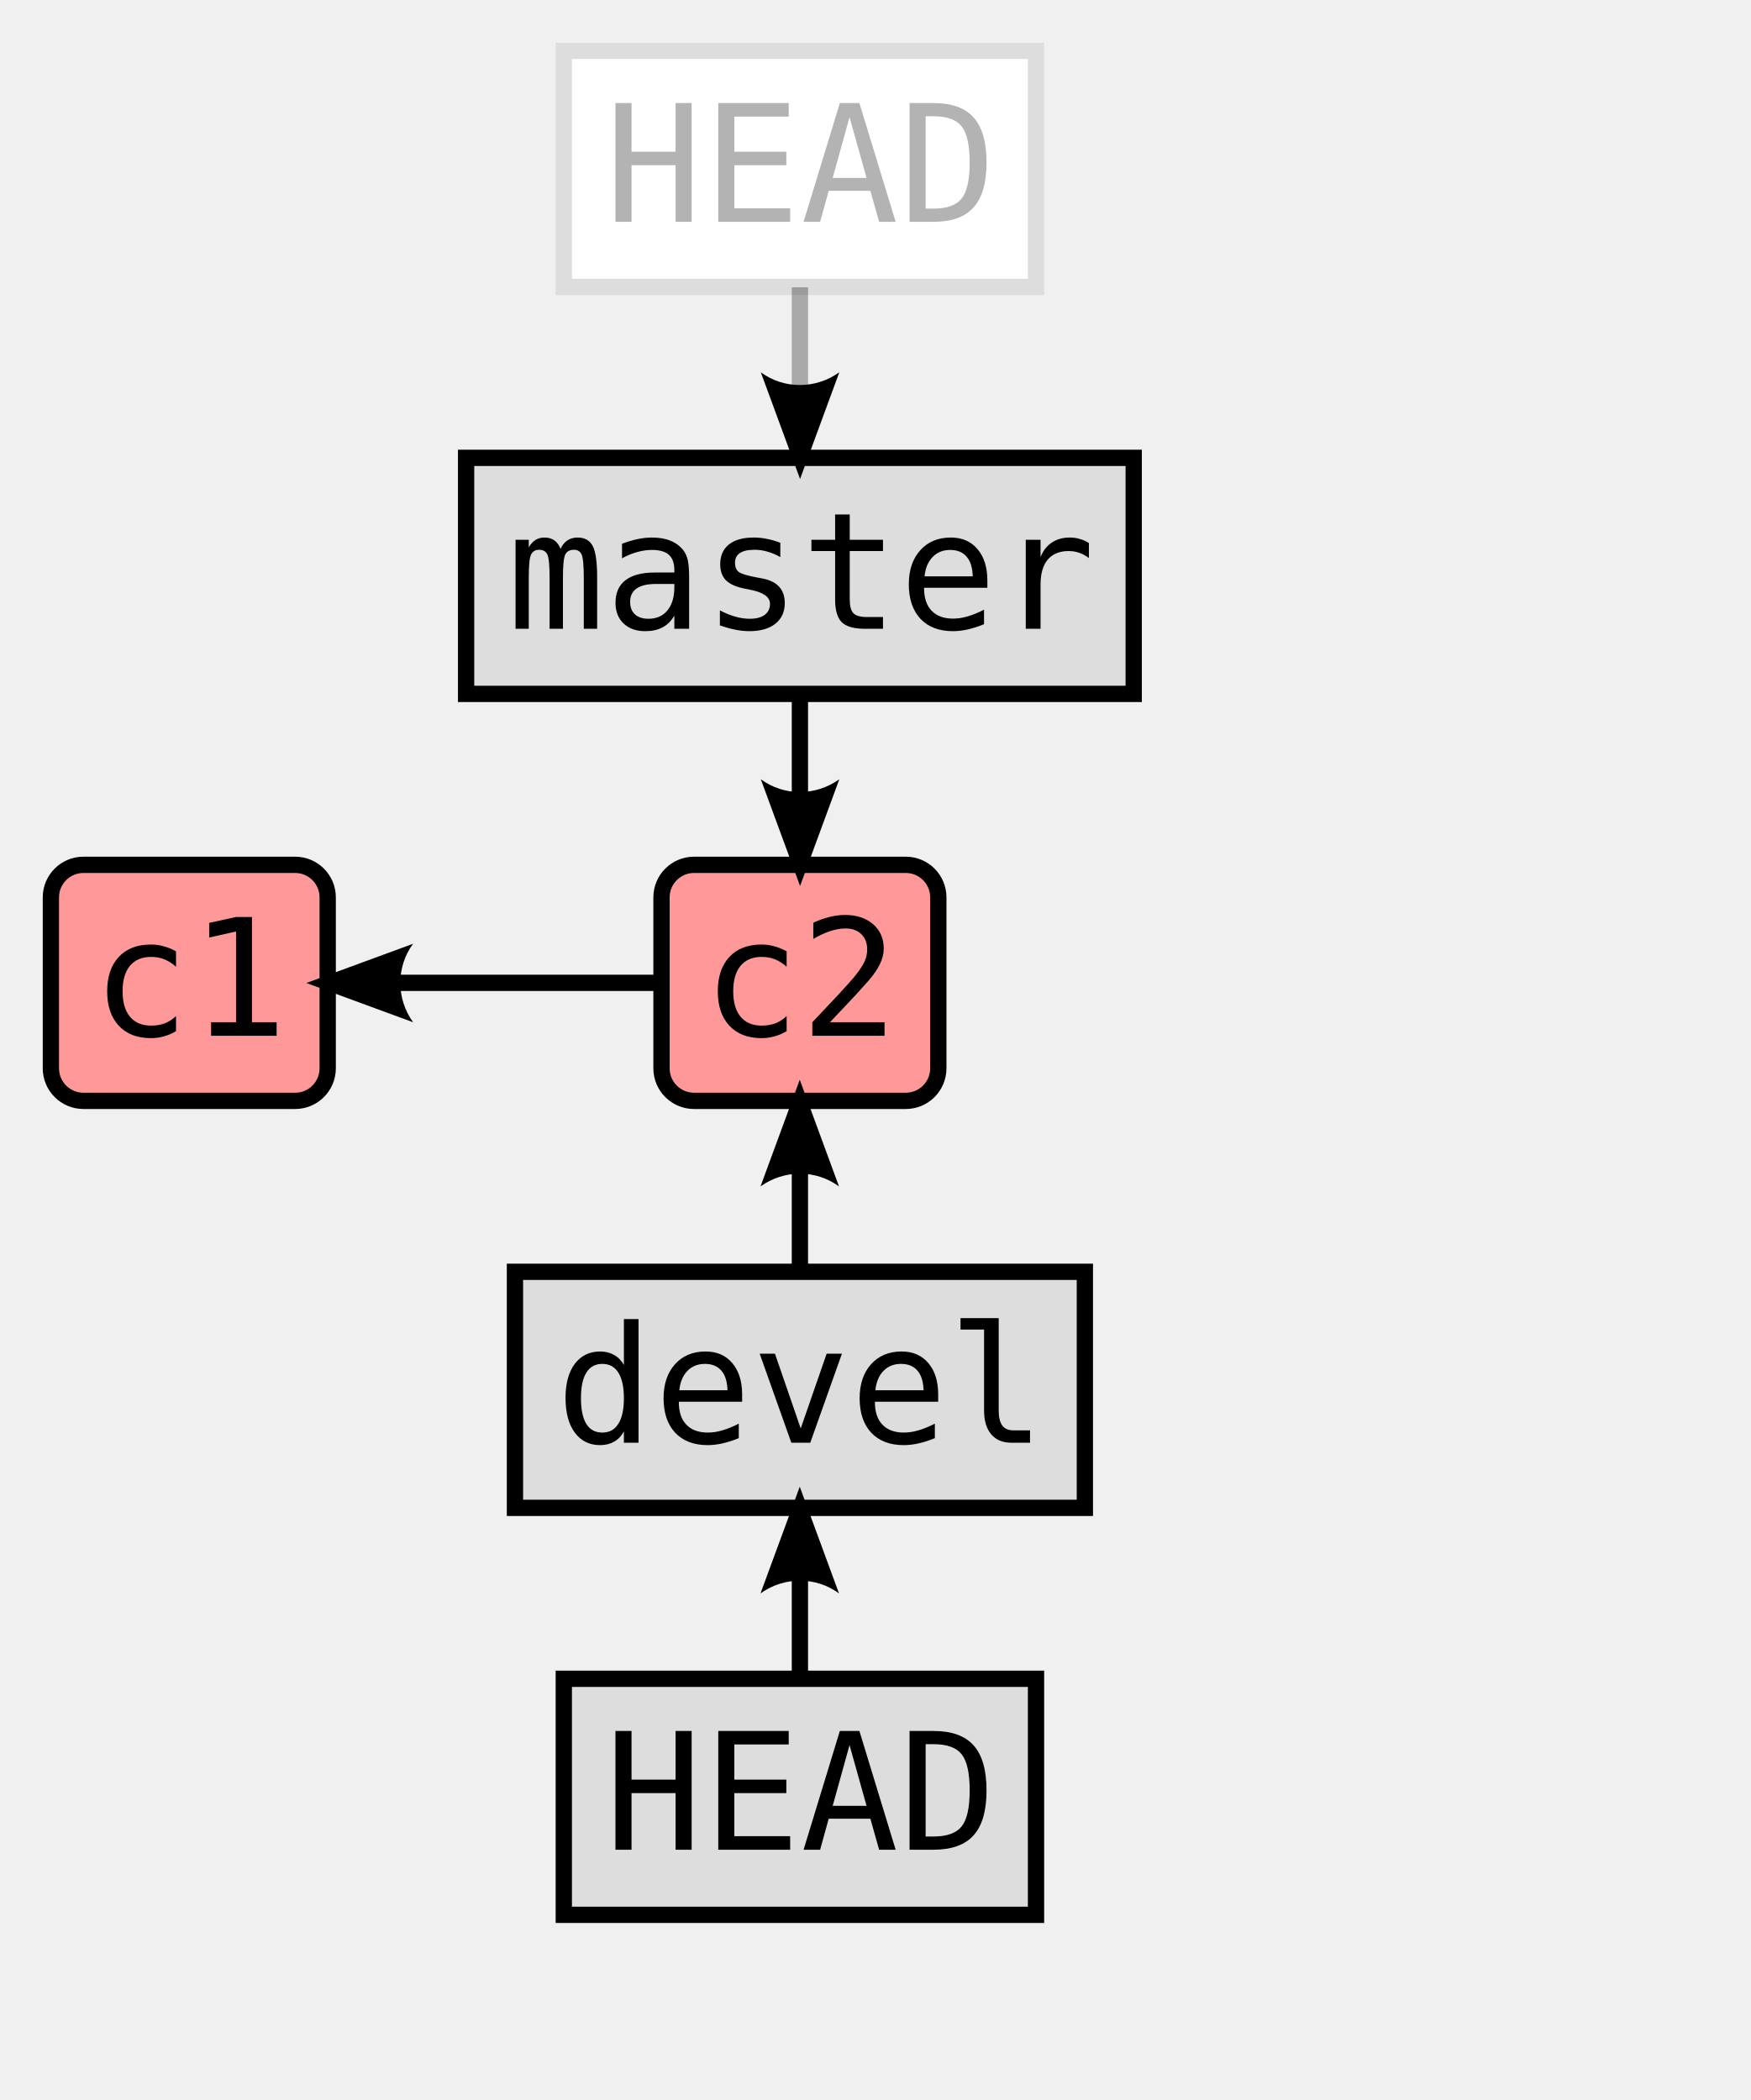
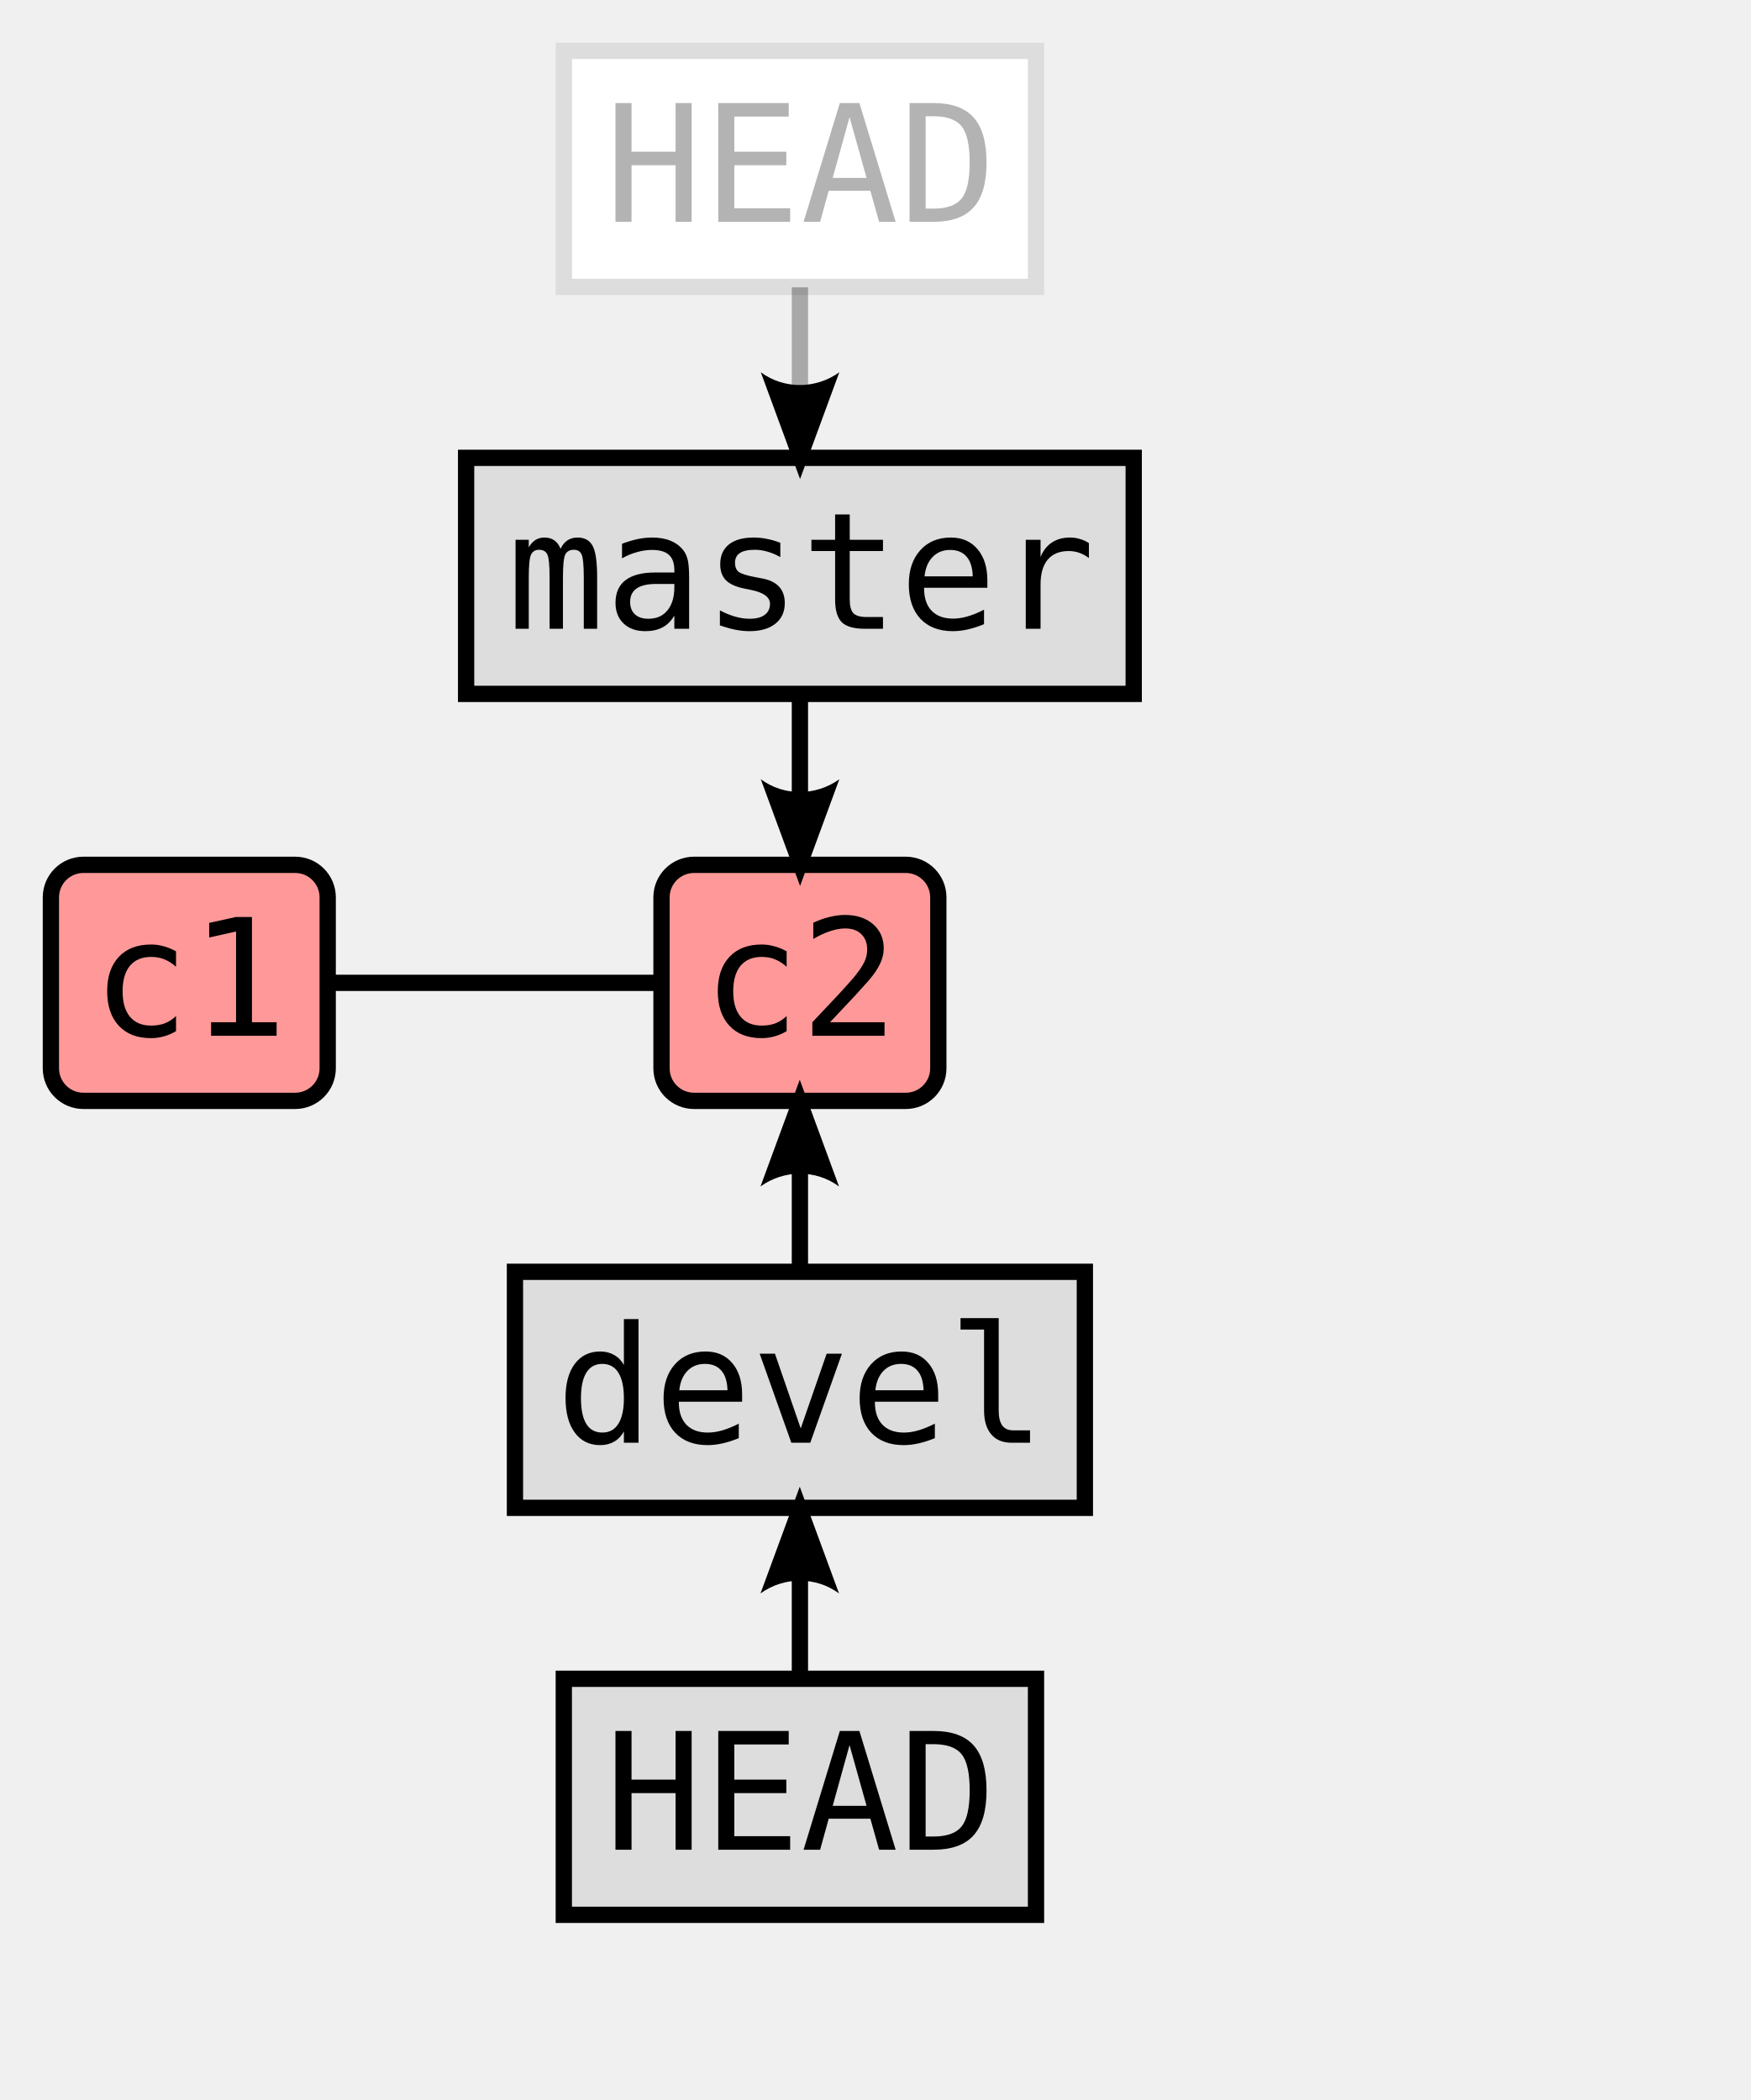
<svg xmlns="http://www.w3.org/2000/svg" width="172" height="206.4" id="svg2" version="1.1">
  <defs id="defs4">
    <marker orient="auto" refY="0.0" refX="0.0" id="Arrow2Mend" style="overflow:visible;">
      <path id="path3786" style="fill-rule:evenodd;stroke-width:0.625;stroke-linejoin:round;" d="M 8.719,4.034 L -2.207,0.016 L 8.719,-4.002 C 6.973,-1.63 6.983,1.616 8.719,4.034 z " transform="scale(0.6) rotate(180) translate(0,0)" />
    </marker>
  </defs>
  <g id="layer1">
    <rect style="fill:#ff9999;stroke:#000000;stroke-width:1.6;stroke-miterlimit:4;stroke-dasharray:none" id="rect2989" width="27.2" height="23.2" x="5" y="85" ry="3.2" />
    <text xml:space="preserve" style="font-size:16px;font-style:normal;font-weight:normal;line-height:125%;letter-spacing:0px;word-spacing:0px;fill:#000000;fill-opacity:1;stroke:none;font-family:DejaVu Sans Mono" x="9" y="101.8" id="text2985">
      <tspan id="tspan2987" x="9" y="101.8">c1</tspan>
    </text>
  </g>
  <g id="layer1">
    <rect style="fill:#ff9999;stroke:#000000;stroke-width:1.6;stroke-miterlimit:4;stroke-dasharray:none" id="rect2989" width="27.2" height="23.2" x="65" y="85" ry="3.2" />
    <text xml:space="preserve" style="font-size:16px;font-style:normal;font-weight:normal;line-height:125%;letter-spacing:0px;word-spacing:0px;fill:#000000;fill-opacity:1;stroke:none;font-family:DejaVu Sans Mono" x="69" y="101.8" id="text2985">
      <tspan id="tspan2987" x="69" y="101.8">c2</tspan>
    </text>
  </g>
-   <g id="layer1">
-     <path style="fill:none;stroke:#000000;stroke-width:1.6;stroke-linecap:butt;stroke-linejoin:miter;stroke-opacity:1;marker-end:url(#Arrow2Mend);stroke-miterlimit:4;stroke-dasharray:none" d="M 64.98,96.6 32.22,96.6" id="path2985" />
-   </g>
+   <line x1="64.98" y1="96.6" x2="32.22" y2="96.6" style="stroke:#000000; stroke-width:1.6; stroke-opacity:1.0" />
  <g id="layer1">
    <rect style="fill:#dddddd;stroke:#000000;stroke-width:1.6;stroke-miterlimit:4;stroke-dasharray:none" id="rect2989" width="65.6" height="23.2" x="45.8" y="45" ry="0" />
    <text xml:space="preserve" style="font-size:16px;font-style:normal;font-weight:normal;line-height:125%;letter-spacing:0px;word-spacing:0px;fill:#000000;fill-opacity:1;stroke:none;font-family:DejaVu Sans Mono" x="49.8" y="61.8" id="text2985">
      <tspan id="tspan2987" x="49.8" y="61.8">master</tspan>
    </text>
  </g>
  <g id="layer1">
    <path style="fill:none;stroke:#000000;stroke-width:1.6;stroke-linecap:butt;stroke-linejoin:miter;stroke-opacity:1;marker-end:url(#Arrow2Mend);stroke-miterlimit:4;stroke-dasharray:none" d="M 78.6,68.24 78.6,84.96" id="path2985" />
  </g>
  <g id="layer1">
    <rect style="fill:#ffffff;stroke:#dddddd;stroke-width:1.6;stroke-miterlimit:4;stroke-dasharray:none" id="rect2989" width="46.4" height="23.2" x="55.4" y="5" ry="0" />
    <text xml:space="preserve" style="font-size:16px;font-style:normal;font-weight:normal;line-height:125%;letter-spacing:0px;word-spacing:0px;fill:#000000;fill-opacity:0.3;stroke:none;font-family:DejaVu Sans Mono" x="59.4" y="21.8" id="text2985">
      <tspan id="tspan2987" x="59.4" y="21.8">HEAD</tspan>
    </text>
  </g>
  <g id="layer1">
    <path style="fill:none;stroke:#000000;stroke-width:1.6;stroke-linecap:butt;stroke-linejoin:miter;stroke-opacity:0.3;marker-end:url(#Arrow2Mend);stroke-miterlimit:4;stroke-dasharray:none" d="M 78.6,28.24 78.6,44.96" id="path2985" />
  </g>
  <g id="layer1">
    <rect style="fill:#dddddd;stroke:#000000;stroke-width:1.6;stroke-miterlimit:4;stroke-dasharray:none" id="rect2989" width="56" height="23.2" x="50.6" y="125" ry="0" />
    <text xml:space="preserve" style="font-size:16px;font-style:normal;font-weight:normal;line-height:125%;letter-spacing:0px;word-spacing:0px;fill:#000000;fill-opacity:1;stroke:none;font-family:DejaVu Sans Mono" x="54.6" y="141.8" id="text2985">
      <tspan id="tspan2987" x="54.6" y="141.8">devel</tspan>
    </text>
  </g>
  <g id="layer1">
    <path style="fill:none;stroke:#000000;stroke-width:1.6;stroke-linecap:butt;stroke-linejoin:miter;stroke-opacity:1;marker-end:url(#Arrow2Mend);stroke-miterlimit:4;stroke-dasharray:none" d="M 78.6,124.96 78.6,108.24" id="path2985" />
  </g>
  <g id="layer1">
    <rect style="fill:#dddddd;stroke:#000000;stroke-width:1.6;stroke-miterlimit:4;stroke-dasharray:none" id="rect2989" width="46.4" height="23.2" x="55.4" y="165" ry="0" />
    <text xml:space="preserve" style="font-size:16px;font-style:normal;font-weight:normal;line-height:125%;letter-spacing:0px;word-spacing:0px;fill:#000000;fill-opacity:1;stroke:none;font-family:DejaVu Sans Mono" x="59.4" y="181.8" id="text2985">
      <tspan id="tspan2987" x="59.4" y="181.8">HEAD</tspan>
    </text>
  </g>
  <g id="layer1">
    <path style="fill:none;stroke:#000000;stroke-width:1.6;stroke-linecap:butt;stroke-linejoin:miter;stroke-opacity:1;marker-end:url(#Arrow2Mend);stroke-miterlimit:4;stroke-dasharray:none" d="M 78.6,164.96 78.6,148.24" id="path2985" />
  </g>
</svg>
